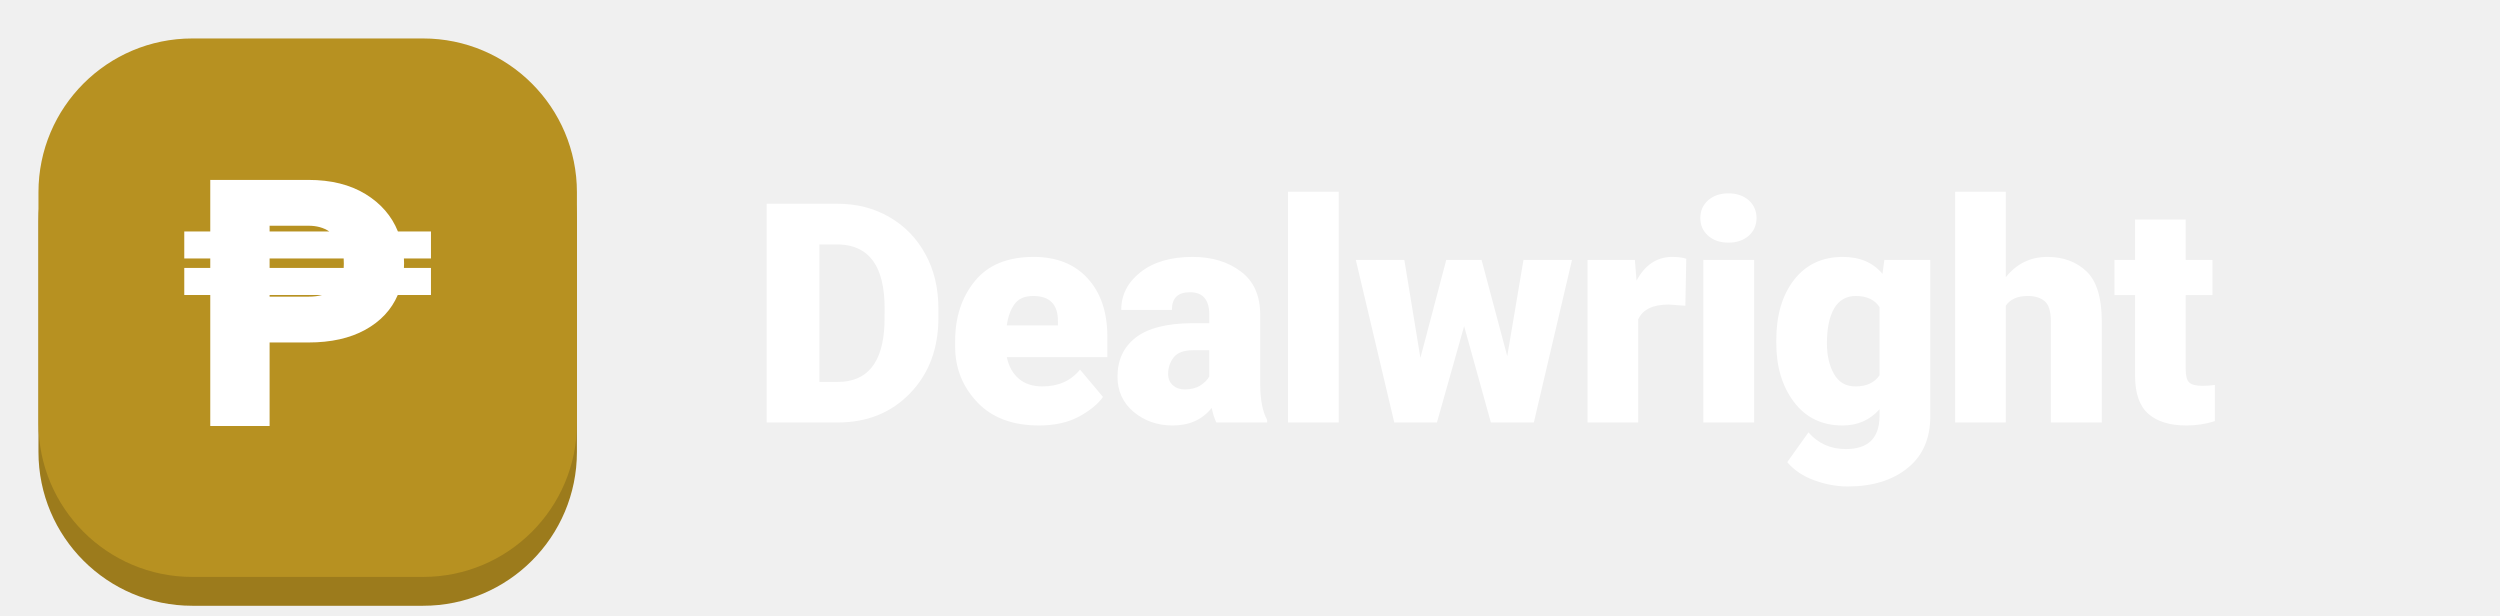
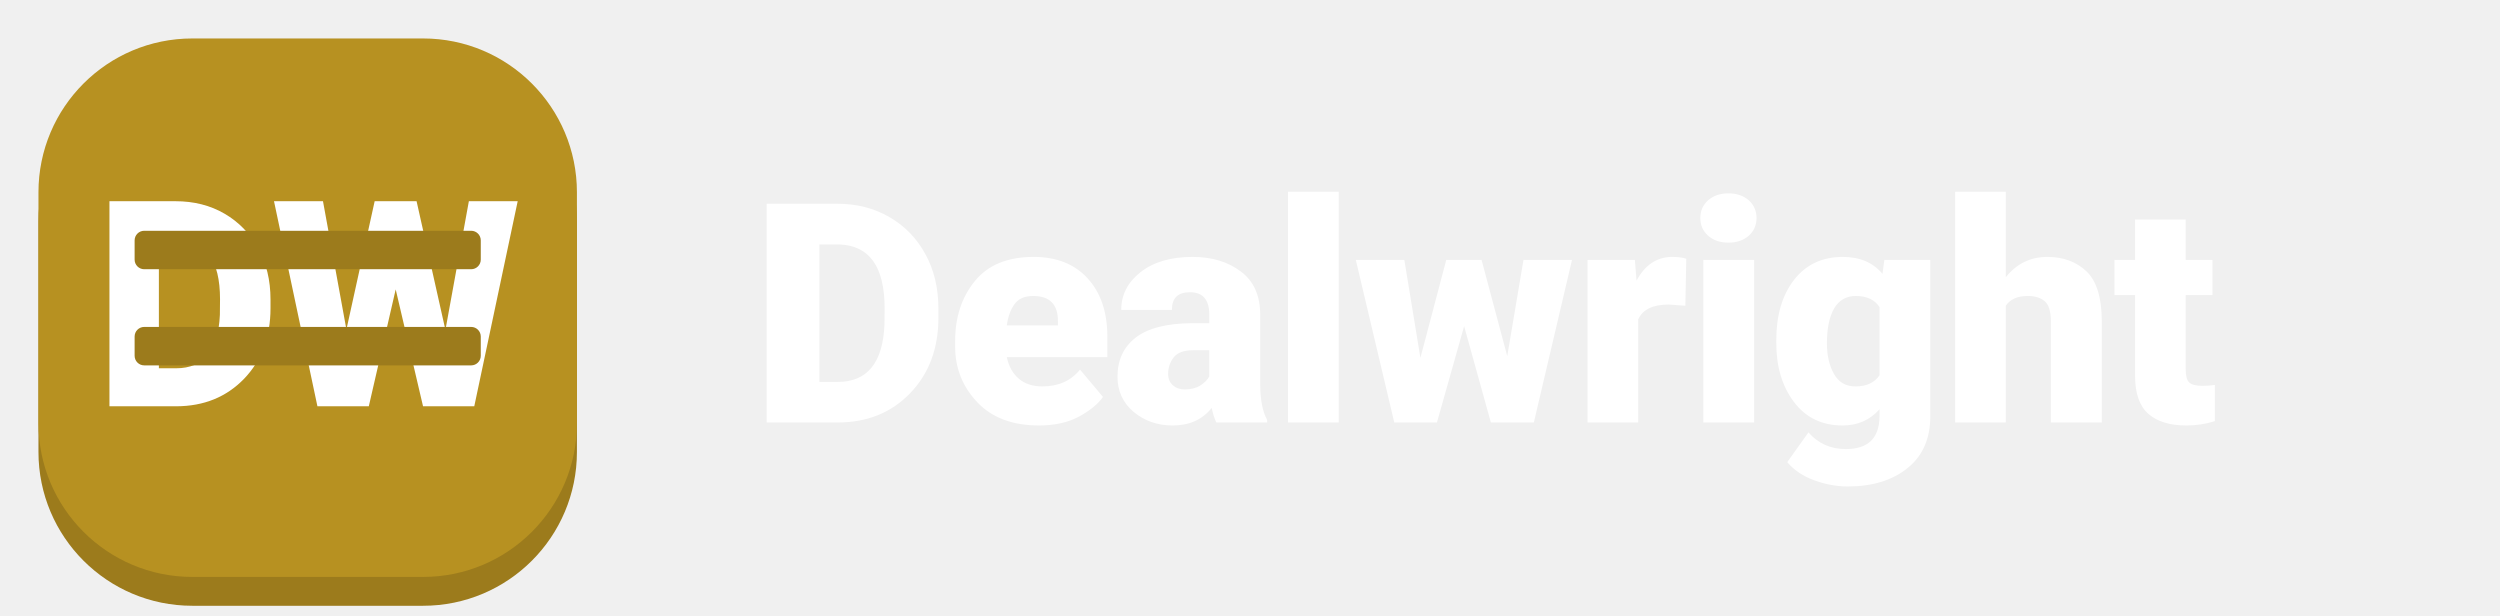
<svg xmlns="http://www.w3.org/2000/svg" width="260" height="64" viewBox="0 0 260 64" role="img" aria-label="Dealwright">
  <rect x="4" y="7" width="56" height="56" rx="16" fill="#9C7B1C" />
  <rect x="4" y="4" width="56" height="56" rx="16" fill="#B79121" />
-   <text x="32" y="32" text-anchor="middle" dominant-baseline="central" font-family="-apple-system, BlinkMacSystemFont, 'Segoe UI', Roboto, Arial, sans-serif" font-weight="800" font-size="36" fill="#FFFFFF">₱</text>
+   <text x="32" y="32" text-anchor="middle" dominant-baseline="central" font-family="-apple-system, BlinkMacSystemFont, 'Segoe UI', Roboto, Arial, sans-serif" font-weight="800" font-size="30" letter-spacing="-1" fill="#FFFFFF">DW</text>
+   <rect x="14" y="24" width="36" height="4" rx="1" fill="#9C7B1C" />
+   <rect x="14" y="34" width="36" height="4" rx="1" fill="#9C7B1C" />
  <text x="78" y="33" dominant-baseline="central" font-family="-apple-system, BlinkMacSystemFont, 'Segoe UI', Roboto, Arial, sans-serif" font-weight="800" font-size="32" letter-spacing="-0.01em" fill="#FFFFFF">Dealwright</text>
</svg>
